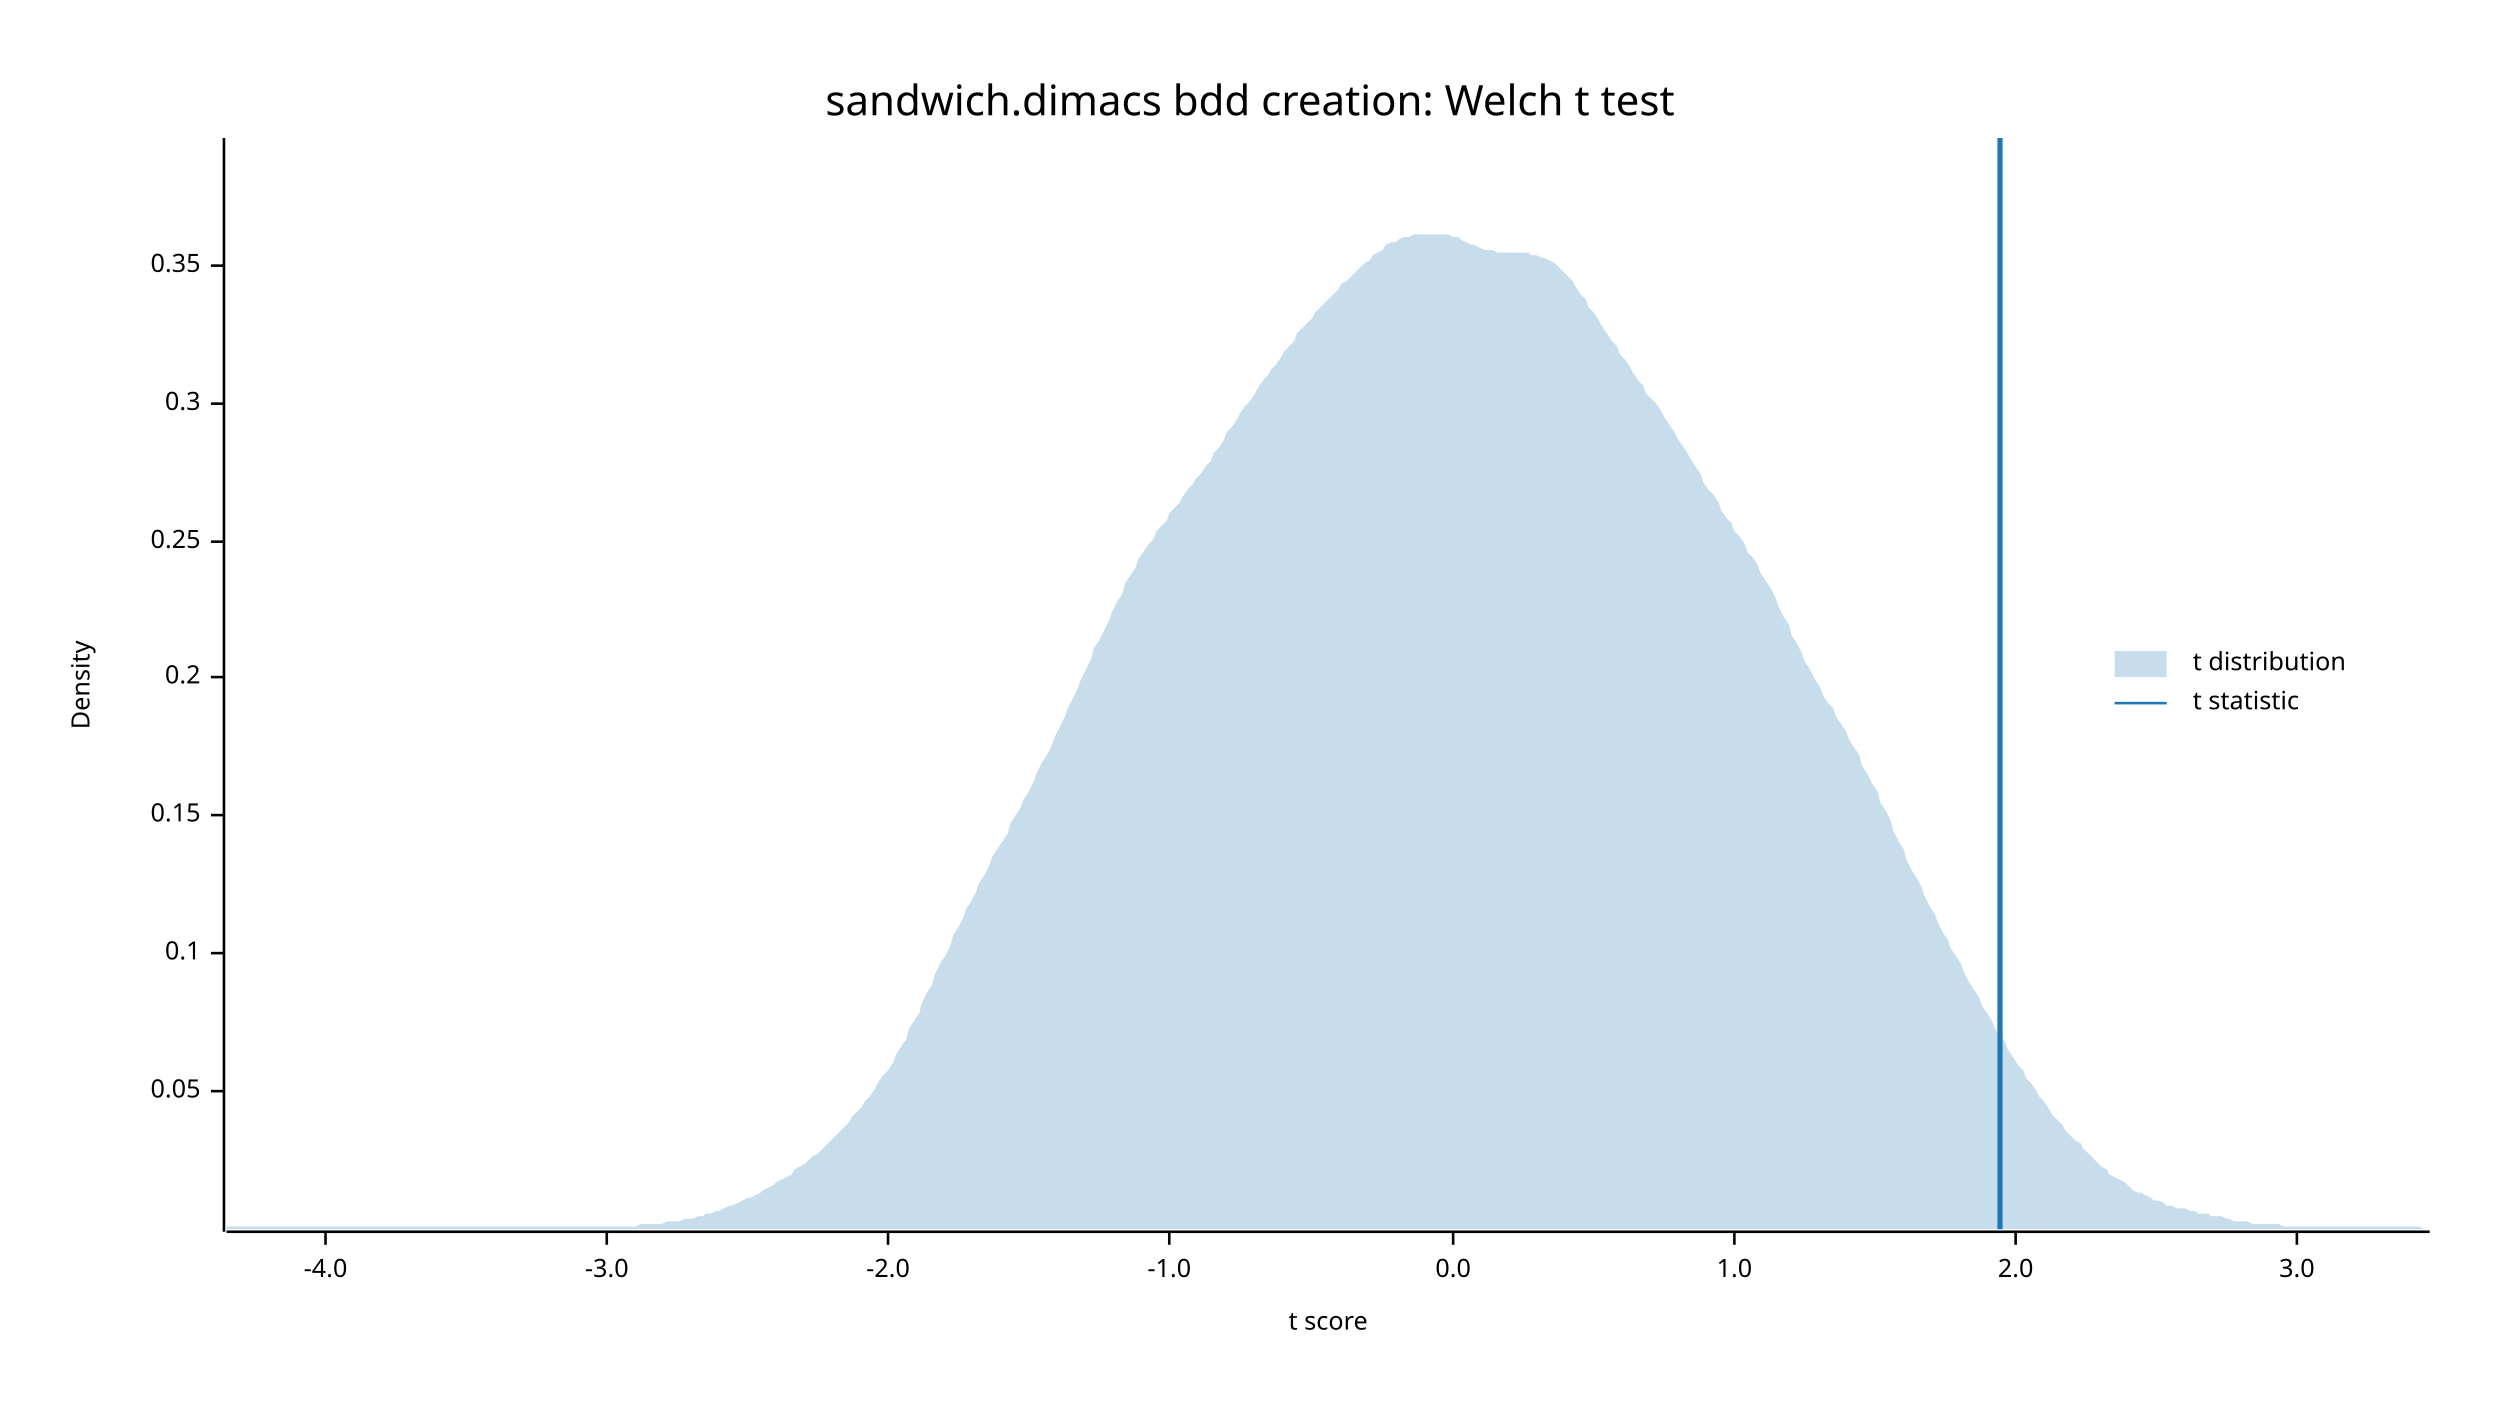
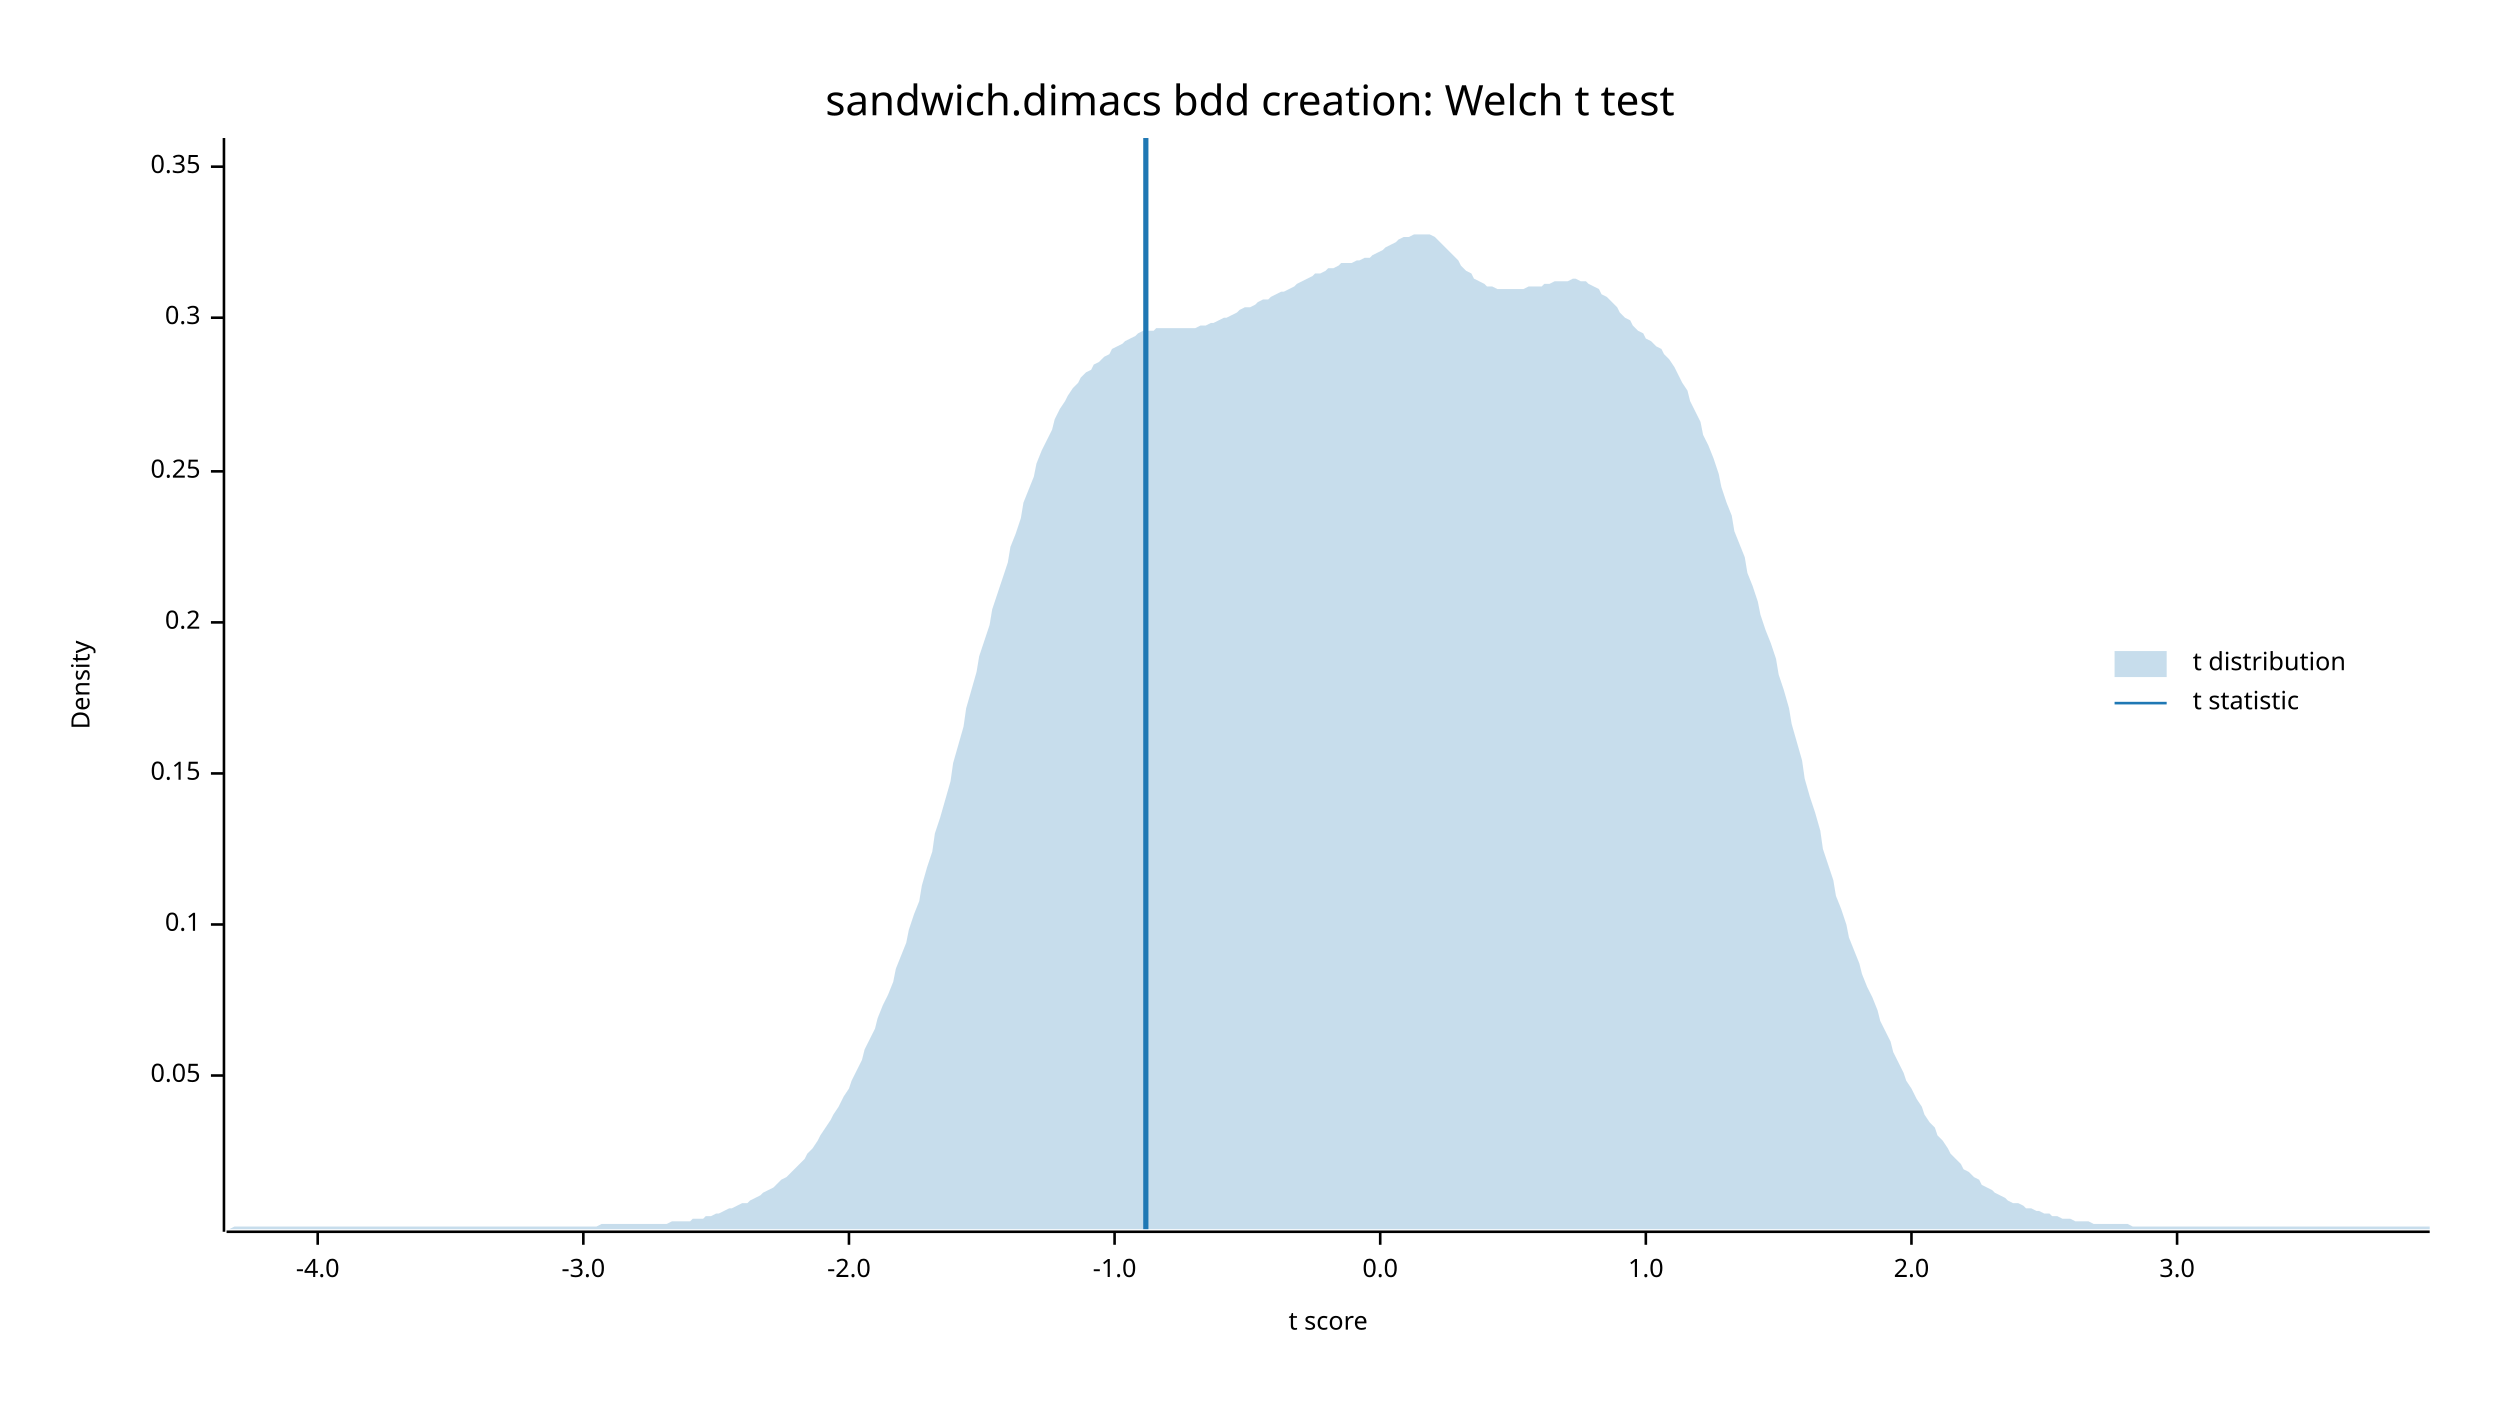
<svg xmlns="http://www.w3.org/2000/svg" width="960" height="540" viewBox="0 0 960 540">
  <text x="480" y="32" dy="0.76em" text-anchor="middle" font-family="sans-serif" font-size="16.129" opacity="1" fill="#000000">
sandwich.dimacs bdd creation: Welch t test
</text>
  <text x="27" y="263" dy="0.76em" text-anchor="middle" font-family="sans-serif" font-size="9.677" opacity="1" fill="#000000" transform="rotate(270, 27, 263)">
Density
</text>
  <text x="510" y="513" dy="-0.5ex" text-anchor="middle" font-family="sans-serif" font-size="9.677" opacity="1" fill="#000000">
t score
</text>
  <polyline fill="none" opacity="1" stroke="#000000" stroke-width="1" points="86,53 86,473 " />
-   <text x="77" y="419" dy="0.5ex" text-anchor="end" font-family="sans-serif" font-size="9.677" opacity="1" fill="#000000">
+   <text x="77" y="413" dy="0.5ex" text-anchor="end" font-family="sans-serif" font-size="9.677" opacity="1" fill="#000000">
0.05
</text>
-   <polyline fill="none" opacity="1" stroke="#000000" stroke-width="1" points="81,419 86,419 " />
-   <text x="77" y="366" dy="0.5ex" text-anchor="end" font-family="sans-serif" font-size="9.677" opacity="1" fill="#000000">
+   <polyline fill="none" opacity="1" stroke="#000000" stroke-width="1" points="81,413 86,413 " />
+   <text x="77" y="355" dy="0.5ex" text-anchor="end" font-family="sans-serif" font-size="9.677" opacity="1" fill="#000000">
0.1
</text>
-   <polyline fill="none" opacity="1" stroke="#000000" stroke-width="1" points="81,366 86,366 " />
-   <text x="77" y="313" dy="0.5ex" text-anchor="end" font-family="sans-serif" font-size="9.677" opacity="1" fill="#000000">
+   <polyline fill="none" opacity="1" stroke="#000000" stroke-width="1" points="81,355 86,355 " />
+   <text x="77" y="297" dy="0.5ex" text-anchor="end" font-family="sans-serif" font-size="9.677" opacity="1" fill="#000000">
0.15
</text>
-   <polyline fill="none" opacity="1" stroke="#000000" stroke-width="1" points="81,313 86,313 " />
-   <text x="77" y="260" dy="0.5ex" text-anchor="end" font-family="sans-serif" font-size="9.677" opacity="1" fill="#000000">
+   <polyline fill="none" opacity="1" stroke="#000000" stroke-width="1" points="81,297 86,297 " />
+   <text x="77" y="239" dy="0.5ex" text-anchor="end" font-family="sans-serif" font-size="9.677" opacity="1" fill="#000000">
0.2
</text>
-   <polyline fill="none" opacity="1" stroke="#000000" stroke-width="1" points="81,260 86,260 " />
-   <text x="77" y="208" dy="0.5ex" text-anchor="end" font-family="sans-serif" font-size="9.677" opacity="1" fill="#000000">
+   <polyline fill="none" opacity="1" stroke="#000000" stroke-width="1" points="81,239 86,239 " />
+   <text x="77" y="181" dy="0.5ex" text-anchor="end" font-family="sans-serif" font-size="9.677" opacity="1" fill="#000000">
0.25
</text>
-   <polyline fill="none" opacity="1" stroke="#000000" stroke-width="1" points="81,208 86,208 " />
-   <text x="77" y="155" dy="0.5ex" text-anchor="end" font-family="sans-serif" font-size="9.677" opacity="1" fill="#000000">
+   <polyline fill="none" opacity="1" stroke="#000000" stroke-width="1" points="81,181 86,181 " />
+   <text x="77" y="122" dy="0.5ex" text-anchor="end" font-family="sans-serif" font-size="9.677" opacity="1" fill="#000000">
0.3
</text>
-   <polyline fill="none" opacity="1" stroke="#000000" stroke-width="1" points="81,155 86,155 " />
-   <text x="77" y="102" dy="0.5ex" text-anchor="end" font-family="sans-serif" font-size="9.677" opacity="1" fill="#000000">
+   <polyline fill="none" opacity="1" stroke="#000000" stroke-width="1" points="81,122 86,122 " />
+   <text x="77" y="64" dy="0.5ex" text-anchor="end" font-family="sans-serif" font-size="9.677" opacity="1" fill="#000000">
0.35
</text>
-   <polyline fill="none" opacity="1" stroke="#000000" stroke-width="1" points="81,102 86,102 " />
+   <polyline fill="none" opacity="1" stroke="#000000" stroke-width="1" points="81,64 86,64 " />
  <polyline fill="none" opacity="1" stroke="#000000" stroke-width="1" points="87,473 933,473 " />
-   <text x="125" y="483" dy="0.76em" text-anchor="middle" font-family="sans-serif" font-size="9.677" opacity="1" fill="#000000">
+   <text x="122" y="483" dy="0.76em" text-anchor="middle" font-family="sans-serif" font-size="9.677" opacity="1" fill="#000000">
-4.0
</text>
-   <polyline fill="none" opacity="1" stroke="#000000" stroke-width="1" points="125,473 125,478 " />
-   <text x="233" y="483" dy="0.76em" text-anchor="middle" font-family="sans-serif" font-size="9.677" opacity="1" fill="#000000">
+   <polyline fill="none" opacity="1" stroke="#000000" stroke-width="1" points="122,473 122,478 " />
+   <text x="224" y="483" dy="0.76em" text-anchor="middle" font-family="sans-serif" font-size="9.677" opacity="1" fill="#000000">
-3.0
</text>
-   <polyline fill="none" opacity="1" stroke="#000000" stroke-width="1" points="233,473 233,478 " />
-   <text x="341" y="483" dy="0.76em" text-anchor="middle" font-family="sans-serif" font-size="9.677" opacity="1" fill="#000000">
+   <polyline fill="none" opacity="1" stroke="#000000" stroke-width="1" points="224,473 224,478 " />
+   <text x="326" y="483" dy="0.76em" text-anchor="middle" font-family="sans-serif" font-size="9.677" opacity="1" fill="#000000">
-2.0
</text>
-   <polyline fill="none" opacity="1" stroke="#000000" stroke-width="1" points="341,473 341,478 " />
-   <text x="449" y="483" dy="0.76em" text-anchor="middle" font-family="sans-serif" font-size="9.677" opacity="1" fill="#000000">
+   <polyline fill="none" opacity="1" stroke="#000000" stroke-width="1" points="326,473 326,478 " />
+   <text x="428" y="483" dy="0.76em" text-anchor="middle" font-family="sans-serif" font-size="9.677" opacity="1" fill="#000000">
-1.0
</text>
-   <polyline fill="none" opacity="1" stroke="#000000" stroke-width="1" points="449,473 449,478 " />
-   <text x="558" y="483" dy="0.76em" text-anchor="middle" font-family="sans-serif" font-size="9.677" opacity="1" fill="#000000">
+   <polyline fill="none" opacity="1" stroke="#000000" stroke-width="1" points="428,473 428,478 " />
+   <text x="530" y="483" dy="0.76em" text-anchor="middle" font-family="sans-serif" font-size="9.677" opacity="1" fill="#000000">
0.0
</text>
-   <polyline fill="none" opacity="1" stroke="#000000" stroke-width="1" points="558,473 558,478 " />
-   <text x="666" y="483" dy="0.76em" text-anchor="middle" font-family="sans-serif" font-size="9.677" opacity="1" fill="#000000">
+   <polyline fill="none" opacity="1" stroke="#000000" stroke-width="1" points="530,473 530,478 " />
+   <text x="632" y="483" dy="0.76em" text-anchor="middle" font-family="sans-serif" font-size="9.677" opacity="1" fill="#000000">
1.0
</text>
-   <polyline fill="none" opacity="1" stroke="#000000" stroke-width="1" points="666,473 666,478 " />
-   <text x="774" y="483" dy="0.76em" text-anchor="middle" font-family="sans-serif" font-size="9.677" opacity="1" fill="#000000">
+   <polyline fill="none" opacity="1" stroke="#000000" stroke-width="1" points="632,473 632,478 " />
+   <text x="734" y="483" dy="0.76em" text-anchor="middle" font-family="sans-serif" font-size="9.677" opacity="1" fill="#000000">
2.0
</text>
-   <polyline fill="none" opacity="1" stroke="#000000" stroke-width="1" points="774,473 774,478 " />
-   <text x="882" y="483" dy="0.76em" text-anchor="middle" font-family="sans-serif" font-size="9.677" opacity="1" fill="#000000">
+   <polyline fill="none" opacity="1" stroke="#000000" stroke-width="1" points="734,473 734,478 " />
+   <text x="836" y="483" dy="0.76em" text-anchor="middle" font-family="sans-serif" font-size="9.677" opacity="1" fill="#000000">
3.0
</text>
-   <polyline fill="none" opacity="1" stroke="#000000" stroke-width="1" points="882,473 882,478 " />
-   <polygon opacity="0.25" fill="#1F78B4" points="87,471 88,471 90,471 92,471 93,471 95,471 97,471 98,471 100,471 102,471 103,471 105,471 107,471 109,471 110,471 112,471 114,471 115,471 117,471 119,471 120,471 122,471 124,471 125,471 127,471 129,471 131,471 132,471 134,471 136,471 137,471 139,471 141,471 142,471 144,471 146,471 148,471 149,471 151,471 153,471 154,471 156,471 158,471 159,471 161,471 163,471 164,471 166,471 168,471 170,471 171,471 173,471 175,471 176,471 178,471 180,471 181,471 183,471 185,471 187,471 188,471 190,471 192,471 193,471 195,471 197,471 198,471 200,471 202,471 203,471 205,471 207,471 209,471 210,471 212,471 214,471 215,471 217,471 219,471 220,471 222,471 224,471 226,471 227,471 229,471 231,471 232,471 234,471 236,471 237,471 239,471 241,471 242,471 244,471 246,470 248,470 249,470 251,470 253,470 254,470 256,469 258,469 259,469 261,469 263,468 265,468 266,468 268,467 270,467 271,466 273,466 275,465 276,465 278,464 280,463 281,463 283,462 285,461 287,460 288,460 290,459 292,458 293,457 295,456 297,455 298,454 300,453 302,452 304,451 305,449 307,448 309,447 310,446 312,444 314,443 315,442 317,440 319,438 320,437 322,435 324,433 326,431 327,429 329,427 331,425 332,423 334,421 336,418 337,416 339,413 341,411 343,408 344,405 346,402 348,399 349,395 351,392 353,389 354,385 356,381 358,378 359,374 361,370 363,367 365,363 366,359 368,356 370,352 371,349 373,346 375,342 376,339 378,336 380,332 381,329 383,326 385,323 387,320 388,316 390,313 392,310 393,307 395,304 397,300 398,297 400,293 402,290 404,286 405,283 407,279 409,275 410,272 412,268 414,264 415,261 417,257 419,253 420,249 422,246 424,242 426,238 427,235 429,231 431,228 432,224 434,221 436,218 437,215 439,212 441,209 443,207 444,204 446,202 448,200 449,197 451,195 453,193 454,191 456,188 458,186 459,184 461,182 463,179 465,177 466,174 468,172 470,169 471,166 473,164 475,161 476,159 478,156 480,154 482,151 483,149 485,146 487,144 488,142 490,140 492,137 493,135 495,133 497,131 498,128 500,126 502,124 504,122 505,120 507,118 509,116 510,115 512,113 514,111 515,109 517,108 519,106 521,104 522,103 524,101 526,100 527,98 529,97 531,96 532,94 534,93 536,93 537,92 539,91 541,91 543,90 544,90 546,90 548,90 549,90 551,90 553,90 554,90 556,90 558,91 560,91 561,92 563,93 565,94 566,94 568,95 570,96 571,96 573,96 575,97 576,97 578,97 580,97 582,97 583,97 585,97 587,97 588,98 590,98 592,99 593,99 595,100 597,101 599,103 600,104 602,106 604,108 605,110 607,113 609,115 610,118 612,120 614,123 615,125 617,128 619,131 621,133 622,136 624,138 626,141 627,143 629,146 631,148 632,151 634,153 636,155 638,158 639,160 641,163 643,166 644,168 646,171 648,174 649,176 651,179 653,182 654,185 656,188 658,190 660,193 661,196 663,199 665,201 666,204 668,206 670,209 671,212 673,214 675,217 676,220 678,223 680,226 682,230 683,233 685,237 687,240 688,244 690,247 692,251 693,254 695,257 697,261 699,264 700,267 702,270 704,272 705,275 707,278 709,281 710,284 712,287 714,290 715,294 717,297 719,301 721,304 722,308 724,311 726,315 727,319 729,323 731,326 732,330 734,334 736,337 738,341 739,344 741,348 743,351 744,354 746,358 748,361 749,364 751,367 753,370 754,373 756,377 758,380 760,383 761,386 763,389 765,392 766,395 768,398 770,400 771,403 773,406 775,409 777,411 778,414 780,416 782,419 783,421 785,423 787,426 788,428 790,430 792,432 793,434 795,436 797,438 799,439 800,441 802,443 804,445 805,446 807,448 809,449 810,451 812,452 814,453 816,454 817,455 819,457 821,458 822,458 824,459 826,460 827,461 829,461 831,462 832,463 834,463 836,464 838,464 839,464 841,465 843,465 844,466 846,466 848,466 849,467 851,467 853,467 855,468 856,468 858,469 860,469 861,469 863,469 865,470 866,470 868,470 870,470 871,470 873,470 875,470 877,471 878,471 880,471 882,471 883,471 885,471 887,471 888,471 890,471 892,471 894,471 895,471 897,471 899,471 900,471 902,471 904,471 905,471 907,471 909,471 910,471 912,471 914,471 916,471 917,471 919,471 921,471 922,471 924,471 926,471 927,471 929,471 931,472 933,472 933,472 87,472 " />
-   <polyline fill="none" opacity="1" stroke="#1F78B4" stroke-width="2" points="768,472 768,53 " />
+   <polyline fill="none" opacity="1" stroke="#000000" stroke-width="1" points="836,473 836,478 " />
+   <polygon opacity="0.25" fill="#1F78B4" points="87,472 88,472 90,471 92,471 93,471 95,471 97,471 98,471 100,471 102,471 103,471 105,471 107,471 109,471 110,471 112,471 114,471 115,471 117,471 119,471 120,471 122,471 124,471 125,471 127,471 129,471 131,471 132,471 134,471 136,471 137,471 139,471 141,471 142,471 144,471 146,471 148,471 149,471 151,471 153,471 154,471 156,471 158,471 159,471 161,471 163,471 164,471 166,471 168,471 170,471 171,471 173,471 175,471 176,471 178,471 180,471 181,471 183,471 185,471 187,471 188,471 190,471 192,471 193,471 195,471 197,471 198,471 200,471 202,471 203,471 205,471 207,471 209,471 210,471 212,471 214,471 215,471 217,471 219,471 220,471 222,471 224,471 226,471 227,471 229,471 231,470 232,470 234,470 236,470 237,470 239,470 241,470 242,470 244,470 246,470 248,470 249,470 251,470 253,470 254,470 256,470 258,469 259,469 261,469 263,469 265,469 266,468 268,468 270,468 271,467 273,467 275,466 276,466 278,465 280,464 281,464 283,463 285,462 287,462 288,461 290,460 292,459 293,458 295,457 297,456 298,455 300,453 302,452 304,450 305,449 307,447 309,445 310,443 312,441 314,438 315,436 317,433 319,430 320,428 322,425 324,421 326,418 327,415 329,411 331,407 332,403 334,399 336,395 337,391 339,386 341,382 343,377 344,372 346,367 348,362 349,357 351,351 353,346 354,340 356,333 358,327 359,320 361,314 363,307 365,300 366,293 368,286 370,279 371,272 373,265 375,258 376,252 378,246 380,240 381,234 383,228 385,222 387,216 388,210 390,205 392,199 393,193 395,188 397,183 398,178 400,173 402,169 404,165 405,161 407,157 409,154 410,152 412,149 414,147 415,145 417,143 419,142 420,140 422,139 424,137 426,136 427,134 429,133 431,132 432,131 434,130 436,129 437,128 439,127 441,127 443,127 444,126 446,126 448,126 449,126 451,126 453,126 454,126 456,126 458,126 459,126 461,125 463,125 465,124 466,124 468,123 470,122 471,122 473,121 475,120 476,119 478,118 480,118 482,117 483,116 485,115 487,115 488,114 490,113 492,112 493,112 495,111 497,110 498,109 500,108 502,107 504,106 505,105 507,105 509,104 510,103 512,103 514,102 515,101 517,101 519,101 521,100 522,100 524,99 526,99 527,98 529,97 531,96 532,95 534,94 536,93 537,92 539,91 541,91 543,90 544,90 546,90 548,90 549,90 551,91 553,93 554,94 556,96 558,98 560,100 561,102 563,104 565,105 566,107 568,108 570,109 571,110 573,110 575,111 576,111 578,111 580,111 582,111 583,111 585,111 587,110 588,110 590,110 592,110 593,109 595,109 597,108 599,108 600,108 602,108 604,107 605,107 607,108 609,108 610,109 612,110 614,111 615,113 617,114 619,116 621,118 622,120 624,122 626,123 627,125 629,127 631,128 632,130 634,131 636,133 638,134 639,136 641,138 643,141 644,143 646,147 648,150 649,154 651,158 653,162 654,167 656,171 658,176 660,182 661,187 663,193 665,198 666,204 668,209 670,214 671,220 673,225 675,231 676,236 678,242 680,247 682,253 683,259 685,265 687,272 688,278 690,285 692,292 693,299 695,306 697,312 699,319 700,326 702,332 704,338 705,344 707,349 709,355 710,360 712,365 714,370 715,374 717,379 719,383 721,388 722,392 724,396 726,400 727,404 729,408 731,412 732,415 734,418 736,422 738,425 739,428 741,431 743,433 744,436 746,438 748,441 749,443 751,445 753,447 754,449 756,450 758,452 760,453 761,455 763,456 765,457 766,458 768,459 770,460 771,461 773,462 775,462 777,463 778,464 780,464 782,465 783,465 785,466 787,466 788,467 790,467 792,468 793,468 795,468 797,469 799,469 800,469 802,469 804,470 805,470 807,470 809,470 810,470 812,470 814,470 816,470 817,470 819,471 821,471 822,471 824,471 826,471 827,471 829,471 831,471 832,471 834,471 836,471 838,471 839,471 841,471 843,471 844,471 846,471 848,471 849,471 851,471 853,471 855,471 856,471 858,471 860,471 861,471 863,471 865,471 866,471 868,471 870,471 871,471 873,471 875,471 877,471 878,471 880,471 882,471 883,471 885,471 887,471 888,471 890,471 892,471 894,471 895,471 897,471 899,471 900,471 902,471 904,471 905,471 907,471 909,471 910,471 912,471 914,471 916,471 917,471 919,471 921,471 922,471 924,471 926,471 927,471 929,471 931,471 933,471 933,472 87,472 " />
+   <polyline fill="none" opacity="1" stroke="#1F78B4" stroke-width="2" points="440,472 440,53 " />
  <text x="842" y="250" dy="0.76em" text-anchor="start" font-family="sans-serif" font-size="9.677" opacity="1" fill="#000000">
t distribution
</text>
  <text x="842" y="265" dy="0.76em" text-anchor="start" font-family="sans-serif" font-size="9.677" opacity="1" fill="#000000">
t statistic
</text>
  <rect x="812" y="250" width="20" height="10" opacity="0.25" fill="#1F78B4" stroke="none" />
  <polyline fill="none" opacity="1" stroke="#1F78B4" stroke-width="1" points="812,270 832,270 " />
</svg>
